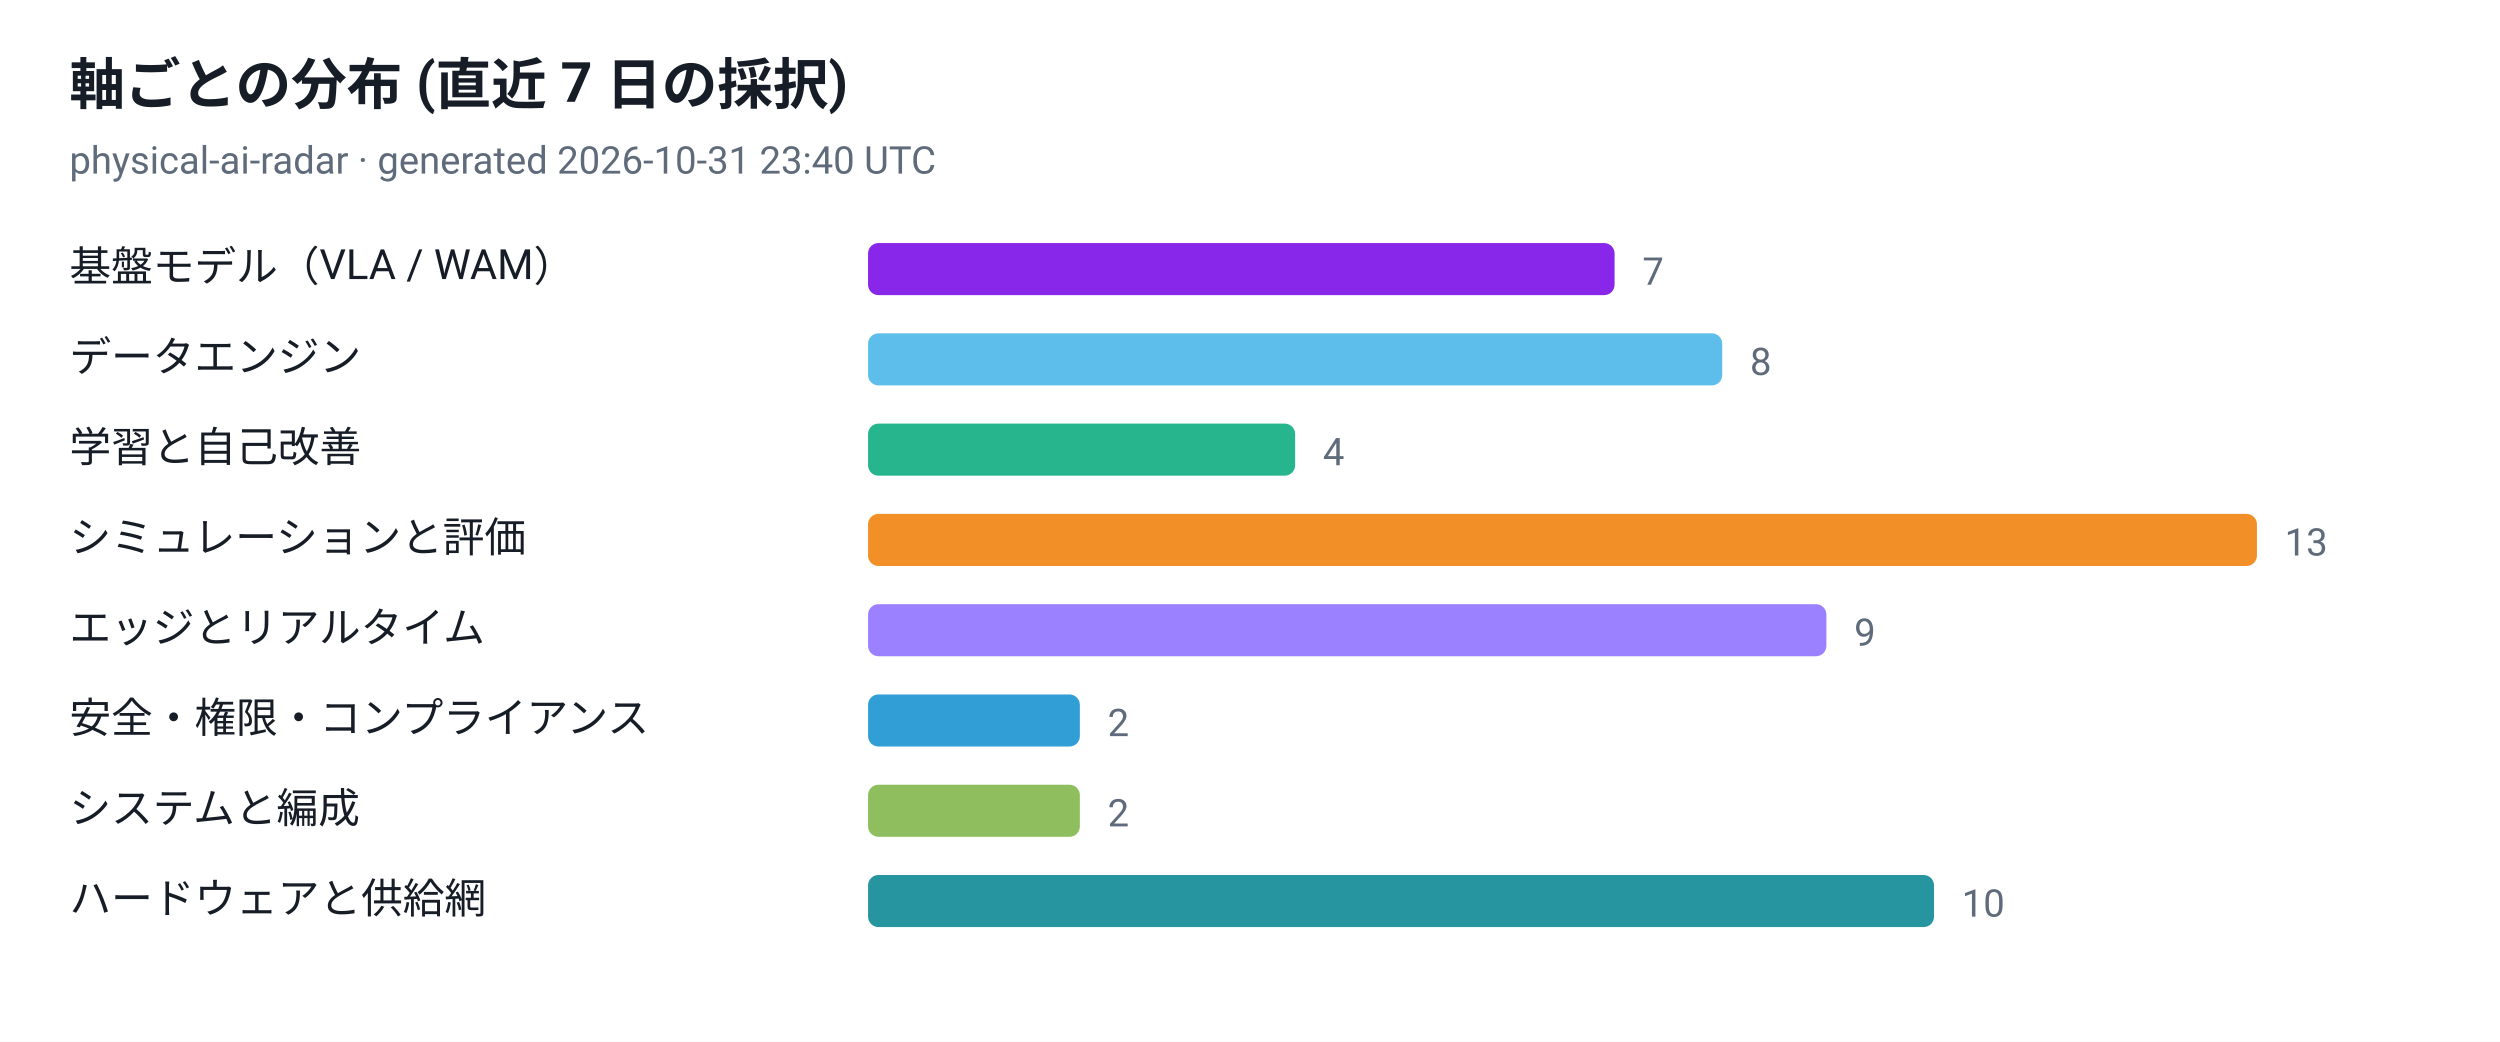
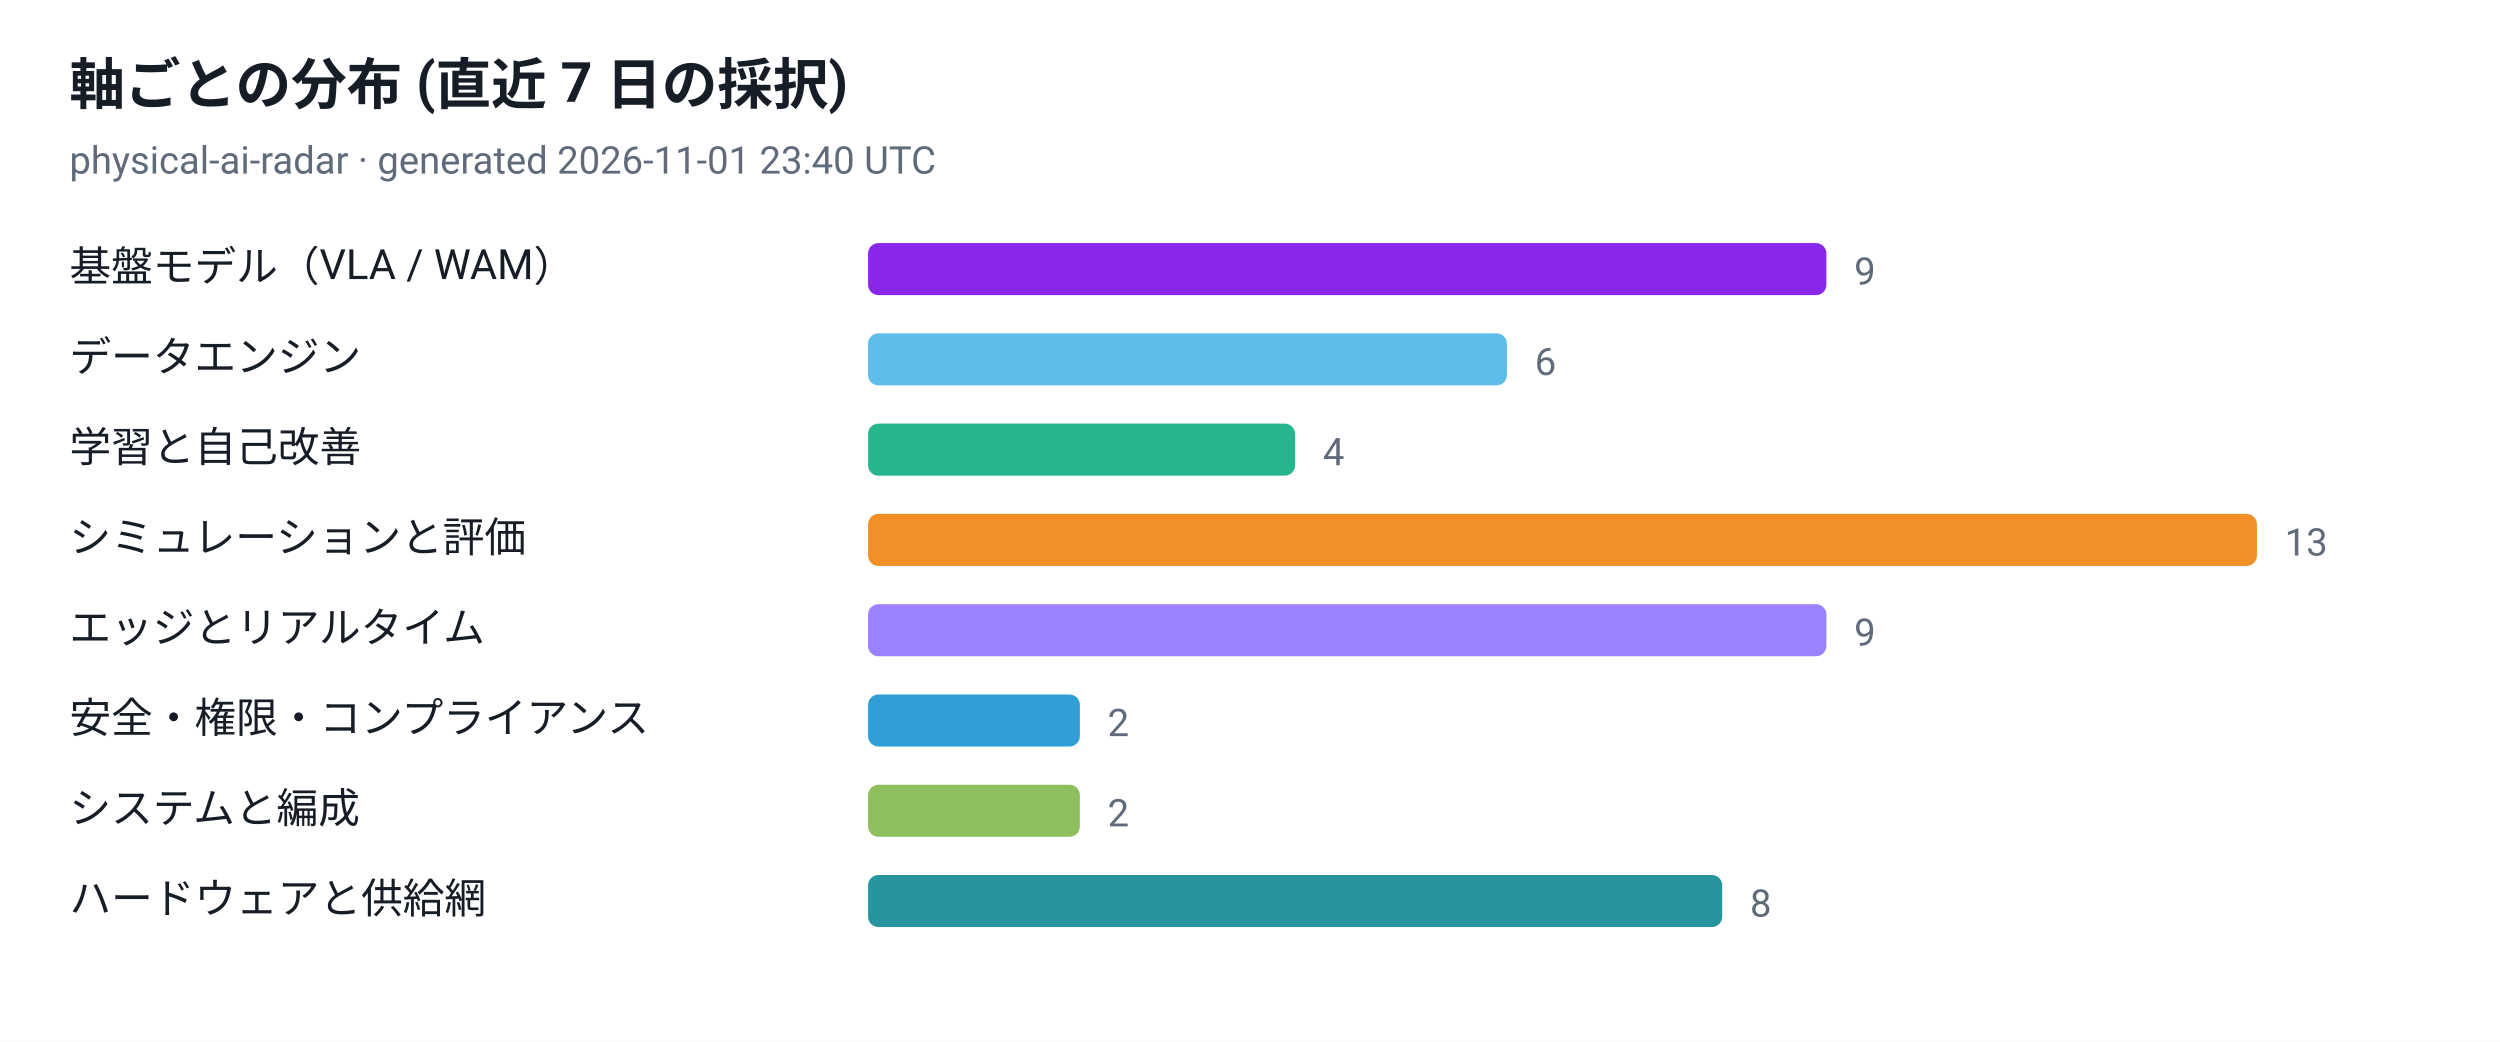
<svg xmlns="http://www.w3.org/2000/svg" viewBox="0 0 720 300" width="720" height="300" role="img" aria-label="軸ごとの分布 (直近 7 日の採択)">
  <style>
  .plate { fill: #ffffff }
  .ink { fill: #161d26 }
  .muted { fill: #5f6b7a }
  .grid { stroke: #e3e9ef }
  @media (prefers-color-scheme: dark) {
    .plate { fill: #0d1117 }
    .ink { fill: #e6edf3 }
    .muted { fill: #8b949e }
    .grid { stroke: #30363d }
  }
</style>
  <rect class="plate" width="720" height="300" />
  <text x="20" y="30" font-family="ui-sans-serif, -apple-system, 'Segoe UI', Roboto, Helvetica, Arial, sans-serif" font-size="16" font-weight="700" class="ink">軸ごとの分布 (直近 7 日の採択)</text>
-   <text x="20" y="50" font-family="ui-sans-serif, -apple-system, 'Segoe UI', Roboto, Helvetica, Arial, sans-serif" font-size="11" class="muted">physical-ai-radar · generated 2026-10-31 23:40 UTC</text>
+   <text x="20" y="50" font-family="ui-sans-serif, -apple-system, 'Segoe UI', Roboto, Helvetica, Arial, sans-serif" font-size="11" class="muted">physical-ai-radar · generated 2026-11-01 23:40 UTC</text>
  <text x="20" y="81" font-family="ui-sans-serif, -apple-system, 'Segoe UI', Roboto, Helvetica, Arial, sans-serif" font-size="12" class="ink">基盤モデル（VLA / WAM）</text>
-   <rect x="250" y="70" width="215" height="15" rx="3" fill="#7300e5" fill-opacity="0.85" />
-   <text x="473" y="82" font-family="ui-sans-serif, -apple-system, 'Segoe UI', Roboto, Helvetica, Arial, sans-serif" font-size="11" class="muted">7</text>
+   <rect x="250" y="70" width="276" height="15" rx="3" fill="#7300e5" fill-opacity="0.85" />
+   <text x="534" y="82" font-family="ui-sans-serif, -apple-system, 'Segoe UI', Roboto, Helvetica, Arial, sans-serif" font-size="11" class="muted">9</text>
  <text x="20" y="107" font-family="ui-sans-serif, -apple-system, 'Segoe UI', Roboto, Helvetica, Arial, sans-serif" font-size="12" class="ink">データエンジン</text>
-   <rect x="250" y="96" width="246" height="15" rx="3" fill="#41b1e8" fill-opacity="0.85" />
-   <text x="504" y="108" font-family="ui-sans-serif, -apple-system, 'Segoe UI', Roboto, Helvetica, Arial, sans-serif" font-size="11" class="muted">8</text>
+   <rect x="250" y="96" width="184" height="15" rx="3" fill="#41b1e8" fill-opacity="0.85" />
+   <text x="442" y="108" font-family="ui-sans-serif, -apple-system, 'Segoe UI', Roboto, Helvetica, Arial, sans-serif" font-size="11" class="muted">6</text>
  <text x="20" y="133" font-family="ui-sans-serif, -apple-system, 'Segoe UI', Roboto, Helvetica, Arial, sans-serif" font-size="12" class="ink">学習と自己改善</text>
  <rect x="250" y="122" width="123" height="15" rx="3" fill="#00a878" fill-opacity="0.85" />
  <text x="381" y="134" font-family="ui-sans-serif, -apple-system, 'Segoe UI', Roboto, Helvetica, Arial, sans-serif" font-size="11" class="muted">4</text>
  <text x="20" y="159" font-family="ui-sans-serif, -apple-system, 'Segoe UI', Roboto, Helvetica, Arial, sans-serif" font-size="12" class="ink">シミュレーションと評価</text>
  <rect x="250" y="148" width="400" height="15" rx="3" fill="#f07c00" fill-opacity="0.85" />
  <text x="658" y="160" font-family="ui-sans-serif, -apple-system, 'Segoe UI', Roboto, Helvetica, Arial, sans-serif" font-size="11" class="muted">13</text>
  <text x="20" y="185" font-family="ui-sans-serif, -apple-system, 'Segoe UI', Roboto, Helvetica, Arial, sans-serif" font-size="12" class="ink">エッジとリアルタイム</text>
  <rect x="250" y="174" width="276" height="15" rx="3" fill="#8a6bff" fill-opacity="0.85" />
  <text x="534" y="186" font-family="ui-sans-serif, -apple-system, 'Segoe UI', Roboto, Helvetica, Arial, sans-serif" font-size="11" class="muted">9</text>
  <text x="20" y="211" font-family="ui-sans-serif, -apple-system, 'Segoe UI', Roboto, Helvetica, Arial, sans-serif" font-size="12" class="ink">安全・権限・コンプライアンス</text>
  <rect x="250" y="200" width="61" height="15" rx="3" fill="#0d8ecf" fill-opacity="0.85" />
  <text x="319" y="212" font-family="ui-sans-serif, -apple-system, 'Segoe UI', Roboto, Helvetica, Arial, sans-serif" font-size="11" class="muted">2</text>
  <text x="20" y="237" font-family="ui-sans-serif, -apple-system, 'Segoe UI', Roboto, Helvetica, Arial, sans-serif" font-size="12" class="ink">システムと編成</text>
  <rect x="250" y="226" width="61" height="15" rx="3" fill="#7cb342" fill-opacity="0.85" />
  <text x="319" y="238" font-family="ui-sans-serif, -apple-system, 'Segoe UI', Roboto, Helvetica, Arial, sans-serif" font-size="11" class="muted">2</text>
  <text x="20" y="263" font-family="ui-sans-serif, -apple-system, 'Segoe UI', Roboto, Helvetica, Arial, sans-serif" font-size="12" class="ink">ハードウェアと供給網</text>
-   <rect x="250" y="252" width="307" height="15" rx="3" fill="#00838f" fill-opacity="0.85" />
-   <text x="565" y="264" font-family="ui-sans-serif, -apple-system, 'Segoe UI', Roboto, Helvetica, Arial, sans-serif" font-size="11" class="muted">10</text>
+   <rect x="250" y="252" width="246" height="15" rx="3" fill="#00838f" fill-opacity="0.85" />
+   <text x="504" y="264" font-family="ui-sans-serif, -apple-system, 'Segoe UI', Roboto, Helvetica, Arial, sans-serif" font-size="11" class="muted">8</text>
</svg>
